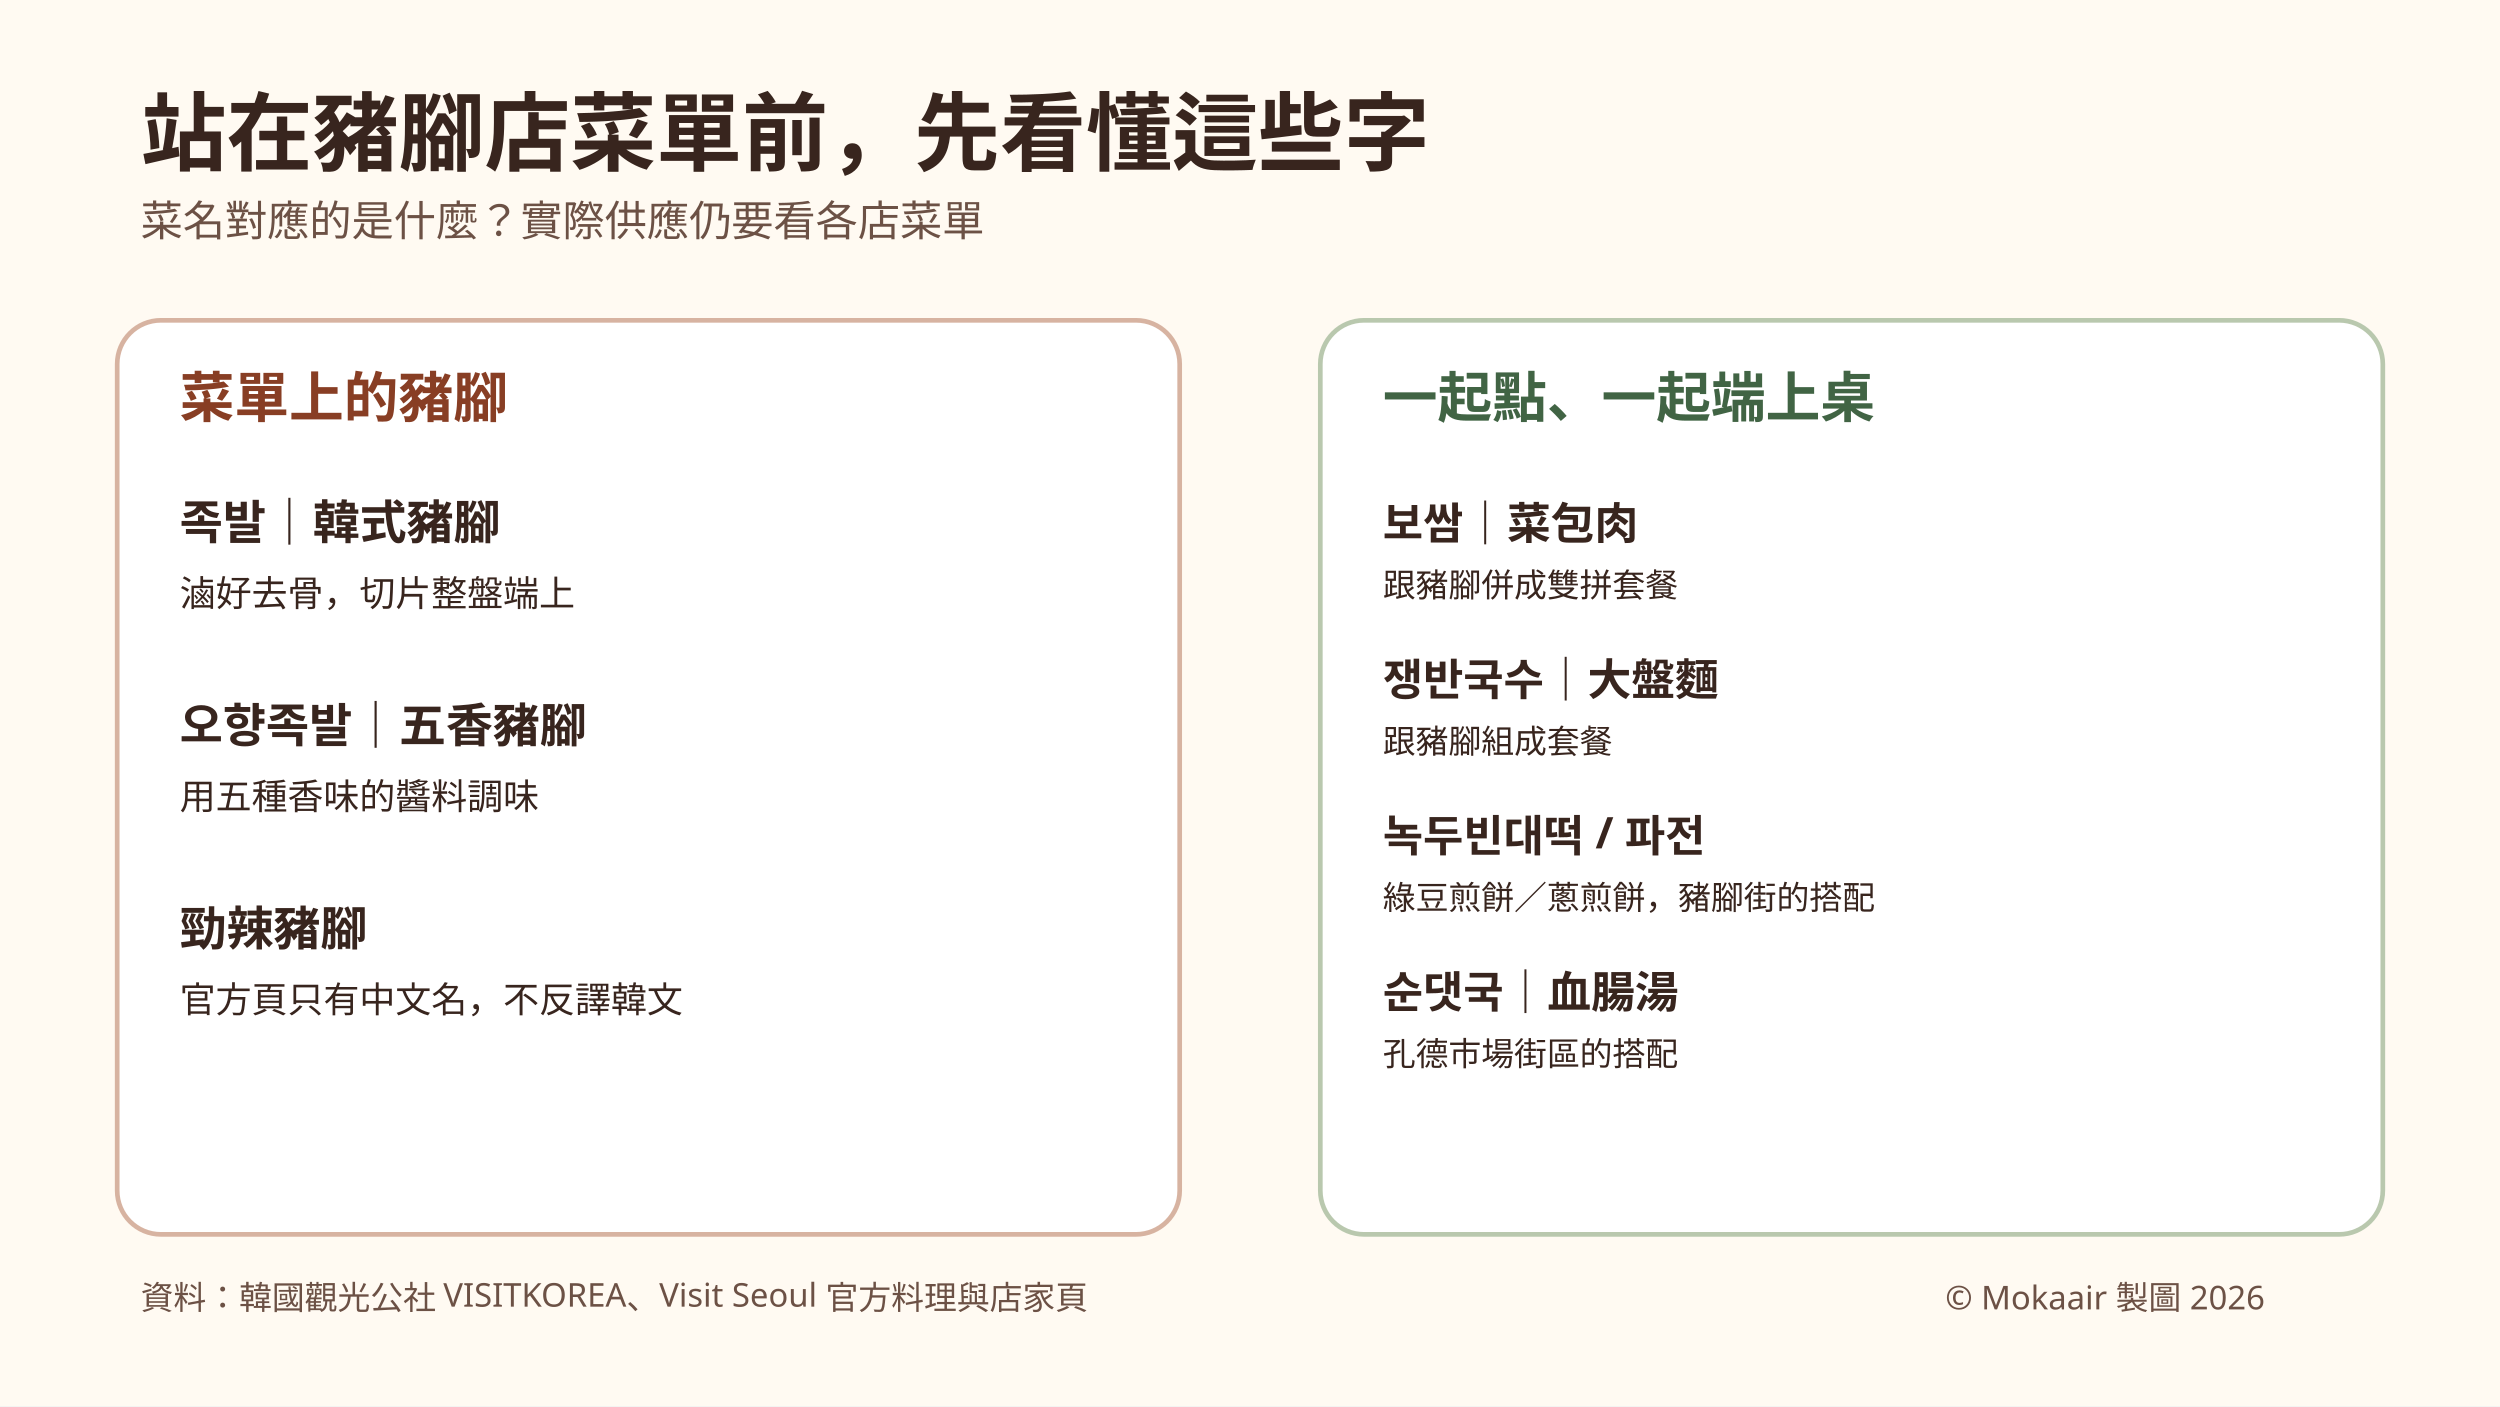
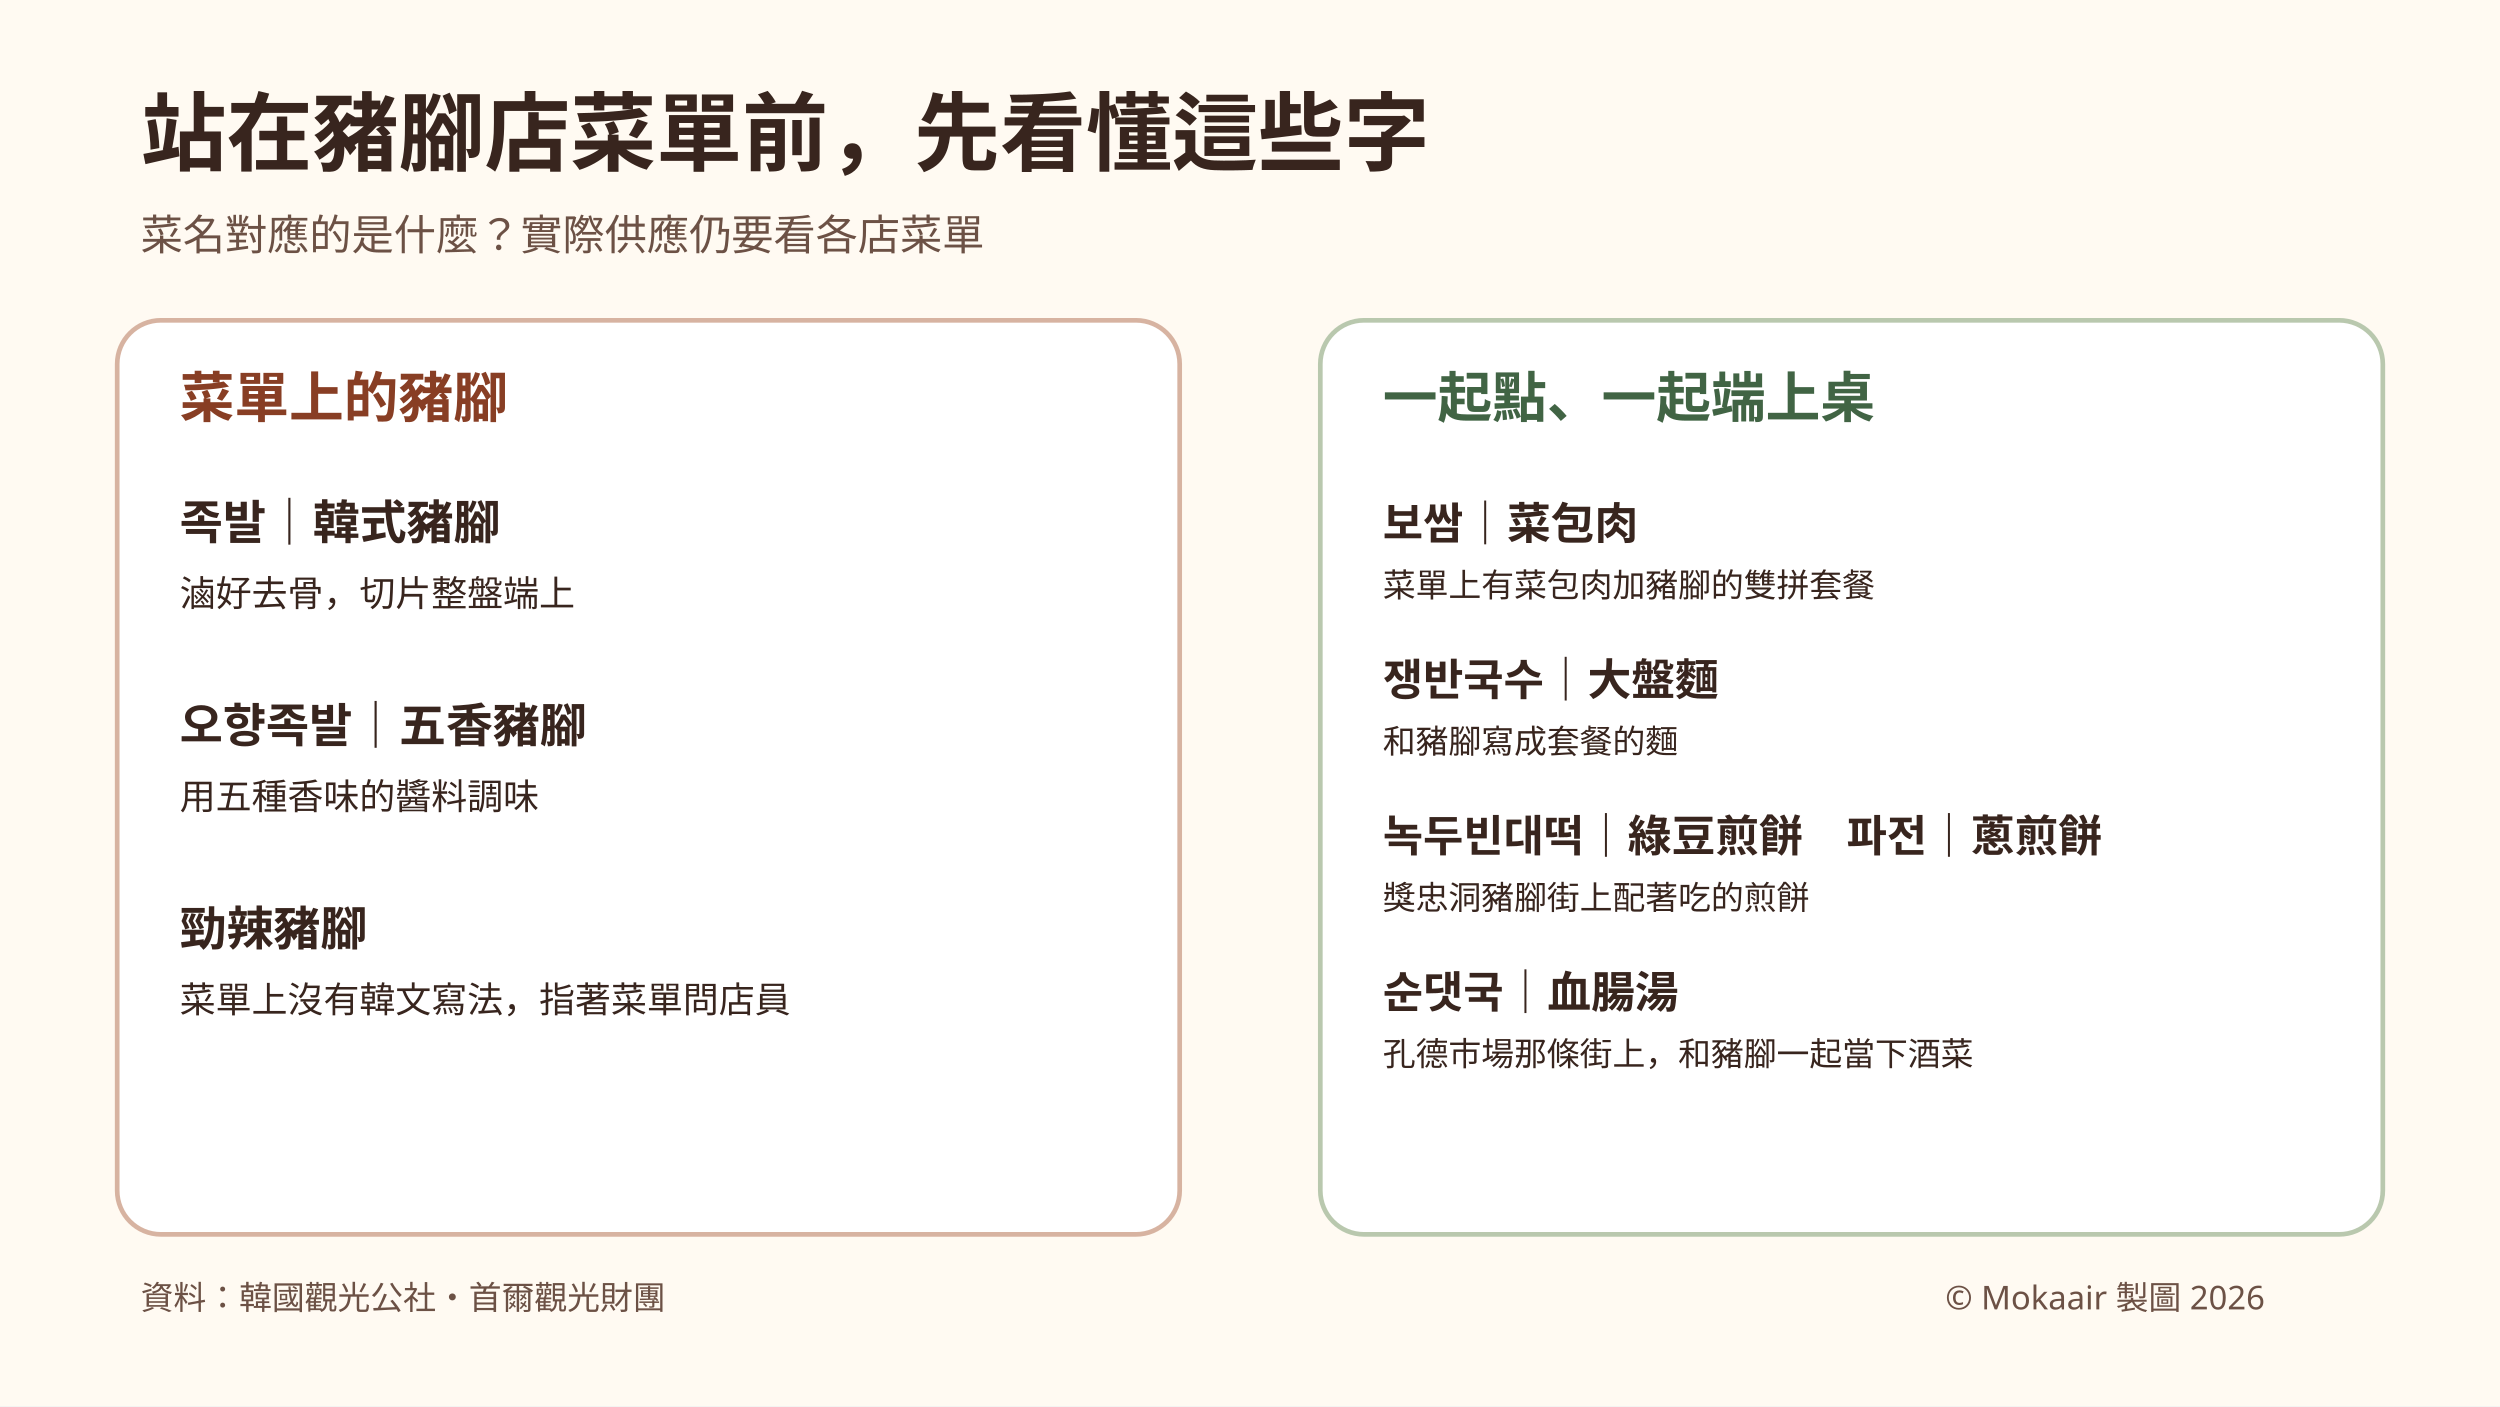
<svg xmlns="http://www.w3.org/2000/svg" width="1600" height="900" viewBox="0 0 1600 900" role="img" aria-labelledby="title desc">
  <rect width="1600" height="900" fill="#fffaf2" />
  <text x="90" y="105" fill="#38251e" font-family="'Noto Sans TC','Noto Sans KR',sans-serif" font-size="55" font-weight="700">站在豬腳店菜單前，先看懂這些字</text>
-   <text x="90" y="151" fill="#6c5145" font-family="'Noto Sans TC','Noto Sans KR',sans-serif" font-size="27">菜名對應的是什麼？實際供應仍要看各店菜單</text>
+   <text x="90" y="160" fill="#6c5145" font-family="'Noto Sans TC','Noto Sans KR',sans-serif" font-size="27">菜名對應的是什麼？實際供應仍要看各店菜單</text>
  <rect x="75" y="205" width="680" height="585" rx="28" fill="#fff" stroke="#d7b3a1" stroke-width="3" />
  <rect x="845" y="205" width="680" height="585" rx="28" fill="#fff" stroke="#b9c8ae" stroke-width="3" />
  <text x="115" y="267" fill="#883e24" font-family="'Noto Sans TC','Noto Sans KR',sans-serif" font-size="35" font-weight="700">菜單上的豬腳</text>
  <text x="885" y="267" fill="#416444" font-family="'Noto Sans TC','Noto Sans KR',sans-serif" font-size="35" font-weight="700">一起點、一起端上桌</text>
  <g fill="#38251e" font-family="'Noto Sans TC','Noto Sans KR',sans-serif">
    <text x="115" y="345" font-size="30" font-weight="700">족발｜韓式豬腳</text>
    <text x="115" y="388" font-size="23">滷好去骨，切片整盤端上</text>
    <text x="115" y="475" font-size="30" font-weight="700">오향족발｜五香豬腳</text>
    <text x="115" y="518" font-size="23">用五種香味的醬料調味</text>
    <text x="115" y="605" font-size="30" font-weight="700">勁辣豬腳</text>
-     <text x="115" y="648" font-size="23">官方頁只有中文名，不反譯韓文</text>
+     <text x="115" y="648" font-size="23">菜單上沒有韓文寫法，指著菜單問店員</text>
    <text x="885" y="345" font-size="28" font-weight="700">보쌈｜菜包肉</text>
-     <text x="885" y="382" font-size="21">跟豬腳併成雙拼套餐</text>
+     <text x="885" y="382" font-size="21">菜單上有菜包肉加豬腳的雙拼套餐</text>
    <text x="885" y="445" font-size="28" font-weight="700">쟁반국수｜大盤麵</text>
-     <text x="885" y="482" font-size="21">跟豬腳組成套餐</text>
-     <text x="885" y="545" font-size="28" font-weight="700">녹두빈대떡 / 파전</text>
-     <text x="885" y="582" font-size="21">綠豆煎餅／蔥煎餅，豬腳街的搭配</text>
+     <text x="885" y="482" font-size="21">和豬腳寫成套餐的麵</text>
+     <text x="885" y="545" font-size="28" font-weight="700">녹두빈대떡｜綠豆煎餅　파전｜蔥煎餅</text>
+     <text x="885" y="582" font-size="21">獎忠洞豬腳街上配著吃的煎餅</text>
    <text x="885" y="645" font-size="28" font-weight="700">순댓국｜血腸湯</text>
-     <text x="885" y="682" font-size="21">孔德市場街區的搭配</text>
+     <text x="885" y="682" font-size="21">孔德市場那條街上，和豬腳一起當下酒菜</text>
  </g>
-   <text x="90" y="838" fill="#6c5145" font-family="'Noto Sans TC','Noto Sans KR',sans-serif" font-size="21">資料：韓國觀光公社 VISITKOREA、Visit Seoul 官方料理與店家頁</text>
+   <text x="90" y="838" fill="#6c5145" font-family="'Noto Sans TC','Noto Sans KR',sans-serif" font-size="21">資料：韓國觀光公社・首爾觀光財團</text>
  <text x="1245" y="838" fill="#6c5145" font-family="'Noto Sans TC','Noto Sans KR',sans-serif" font-size="21">© Mokaair 製圖 2026</text>
</svg>
